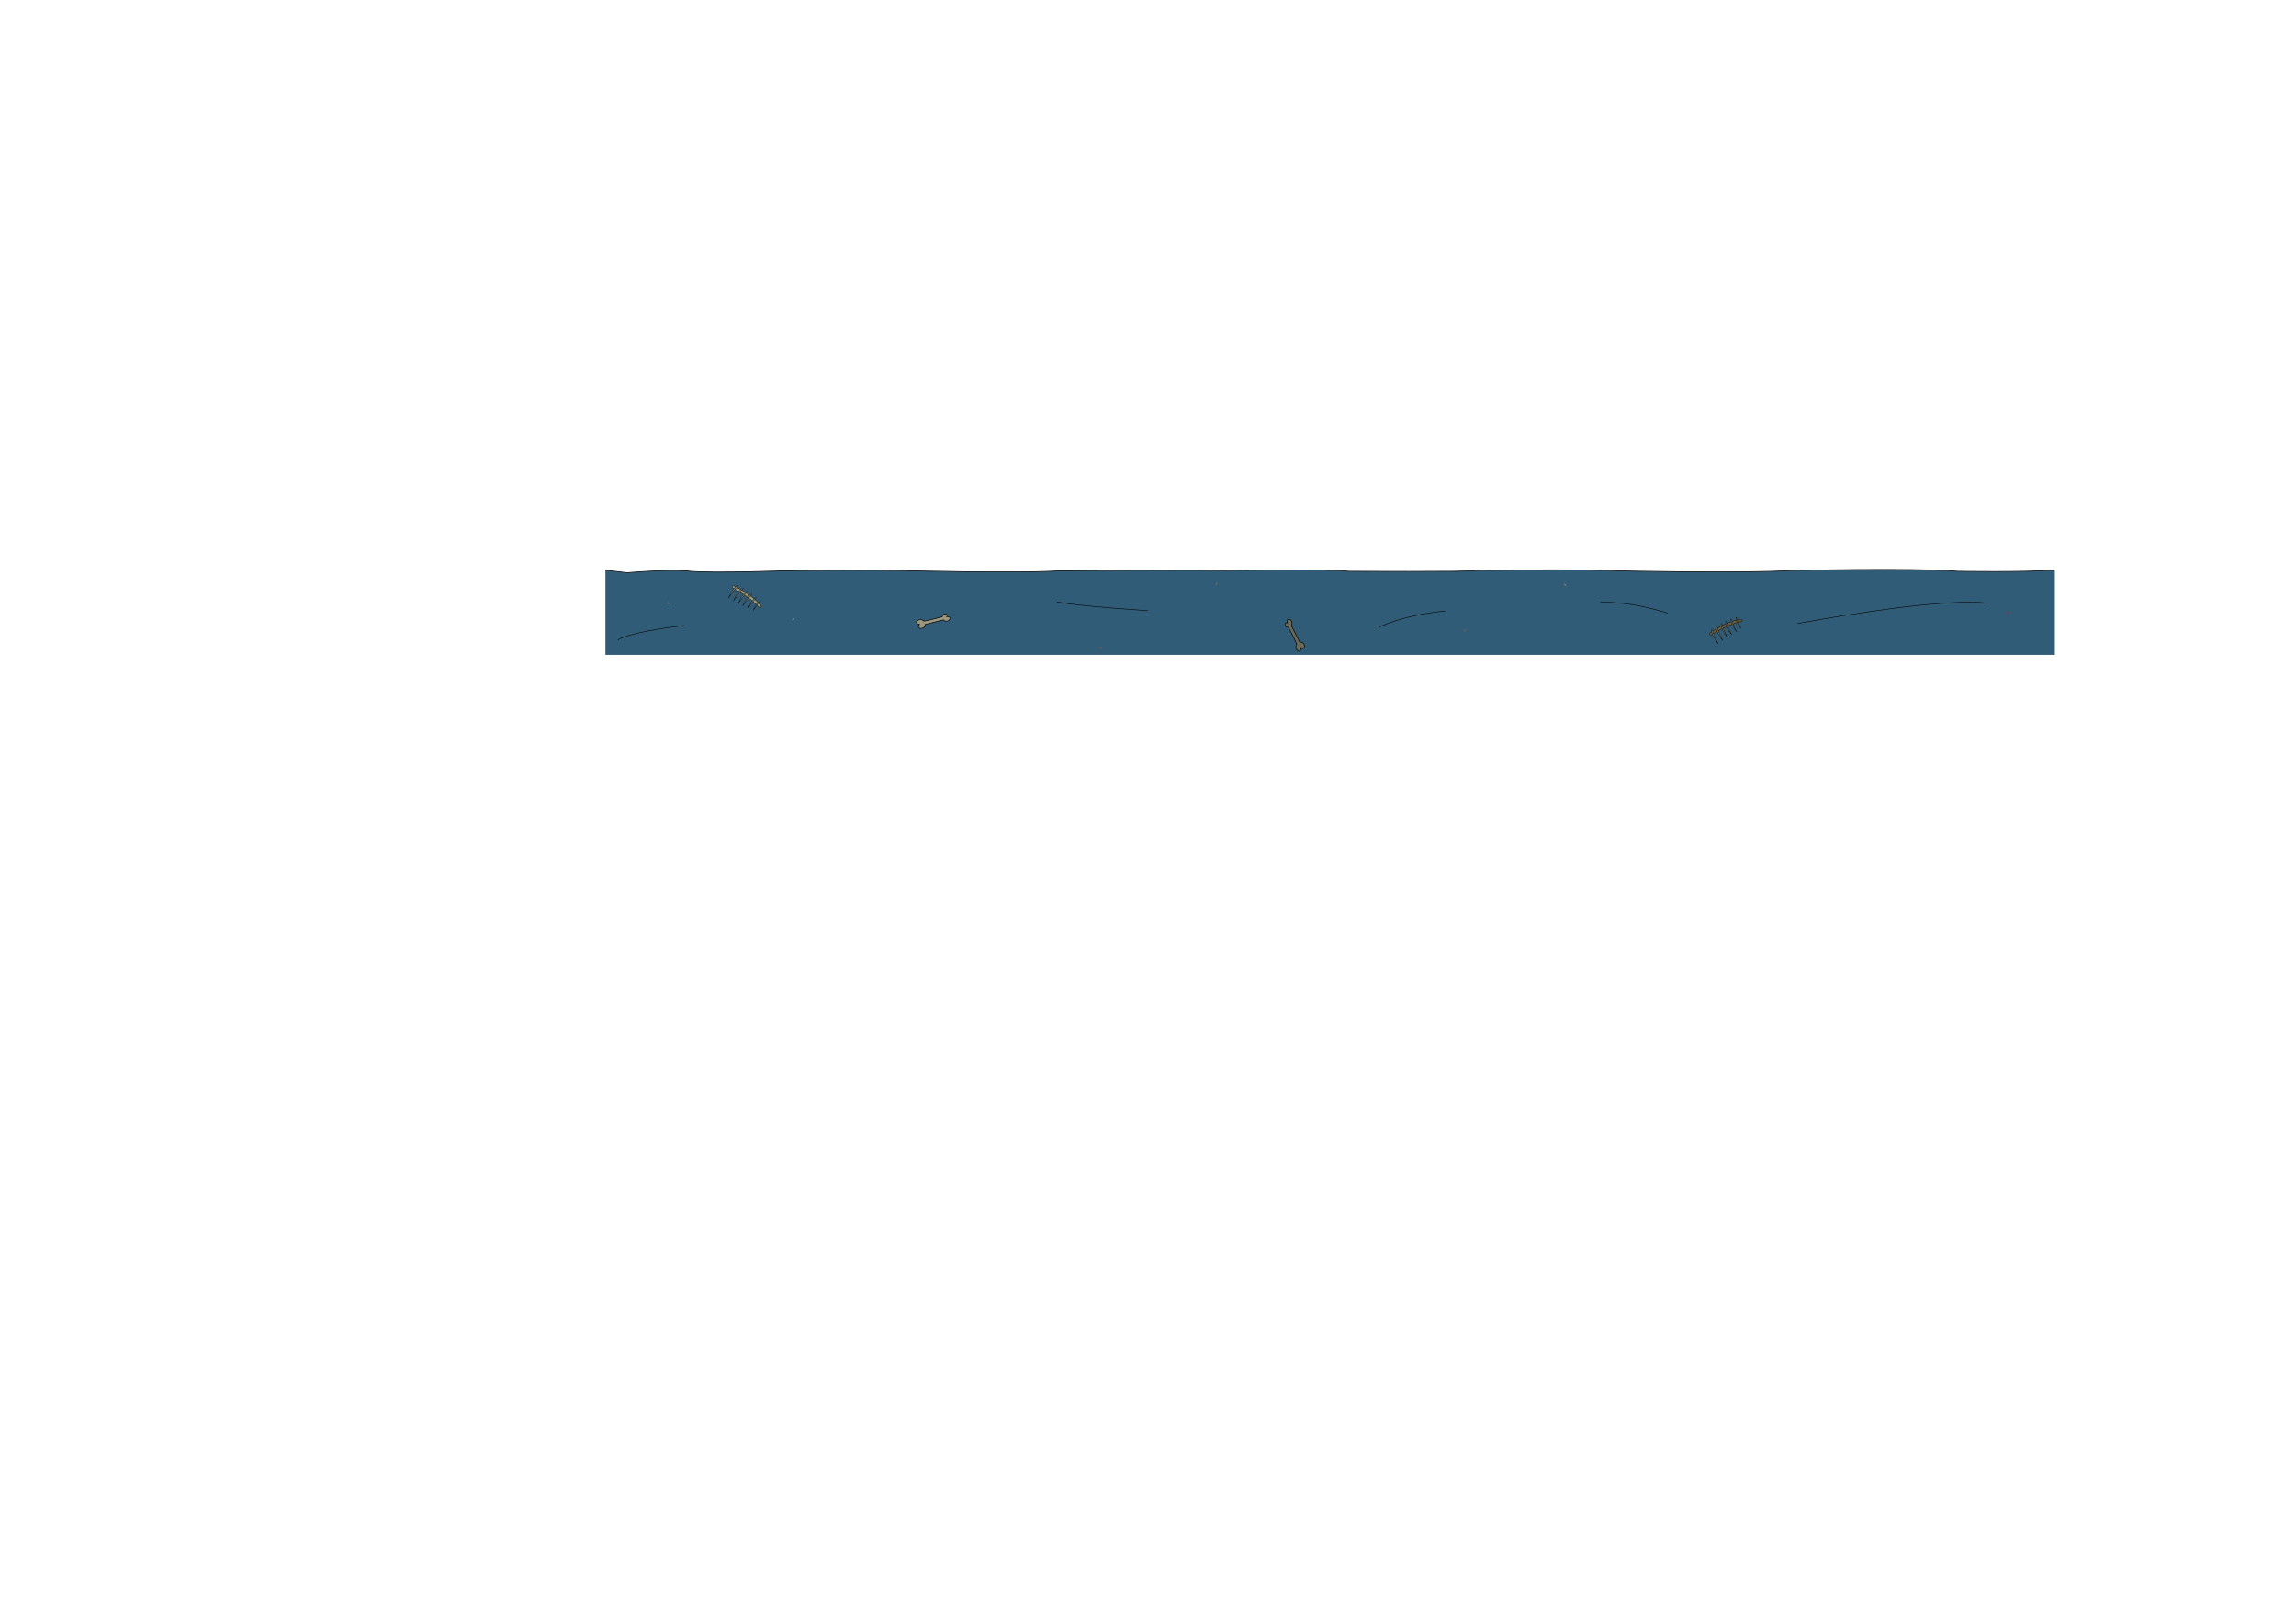
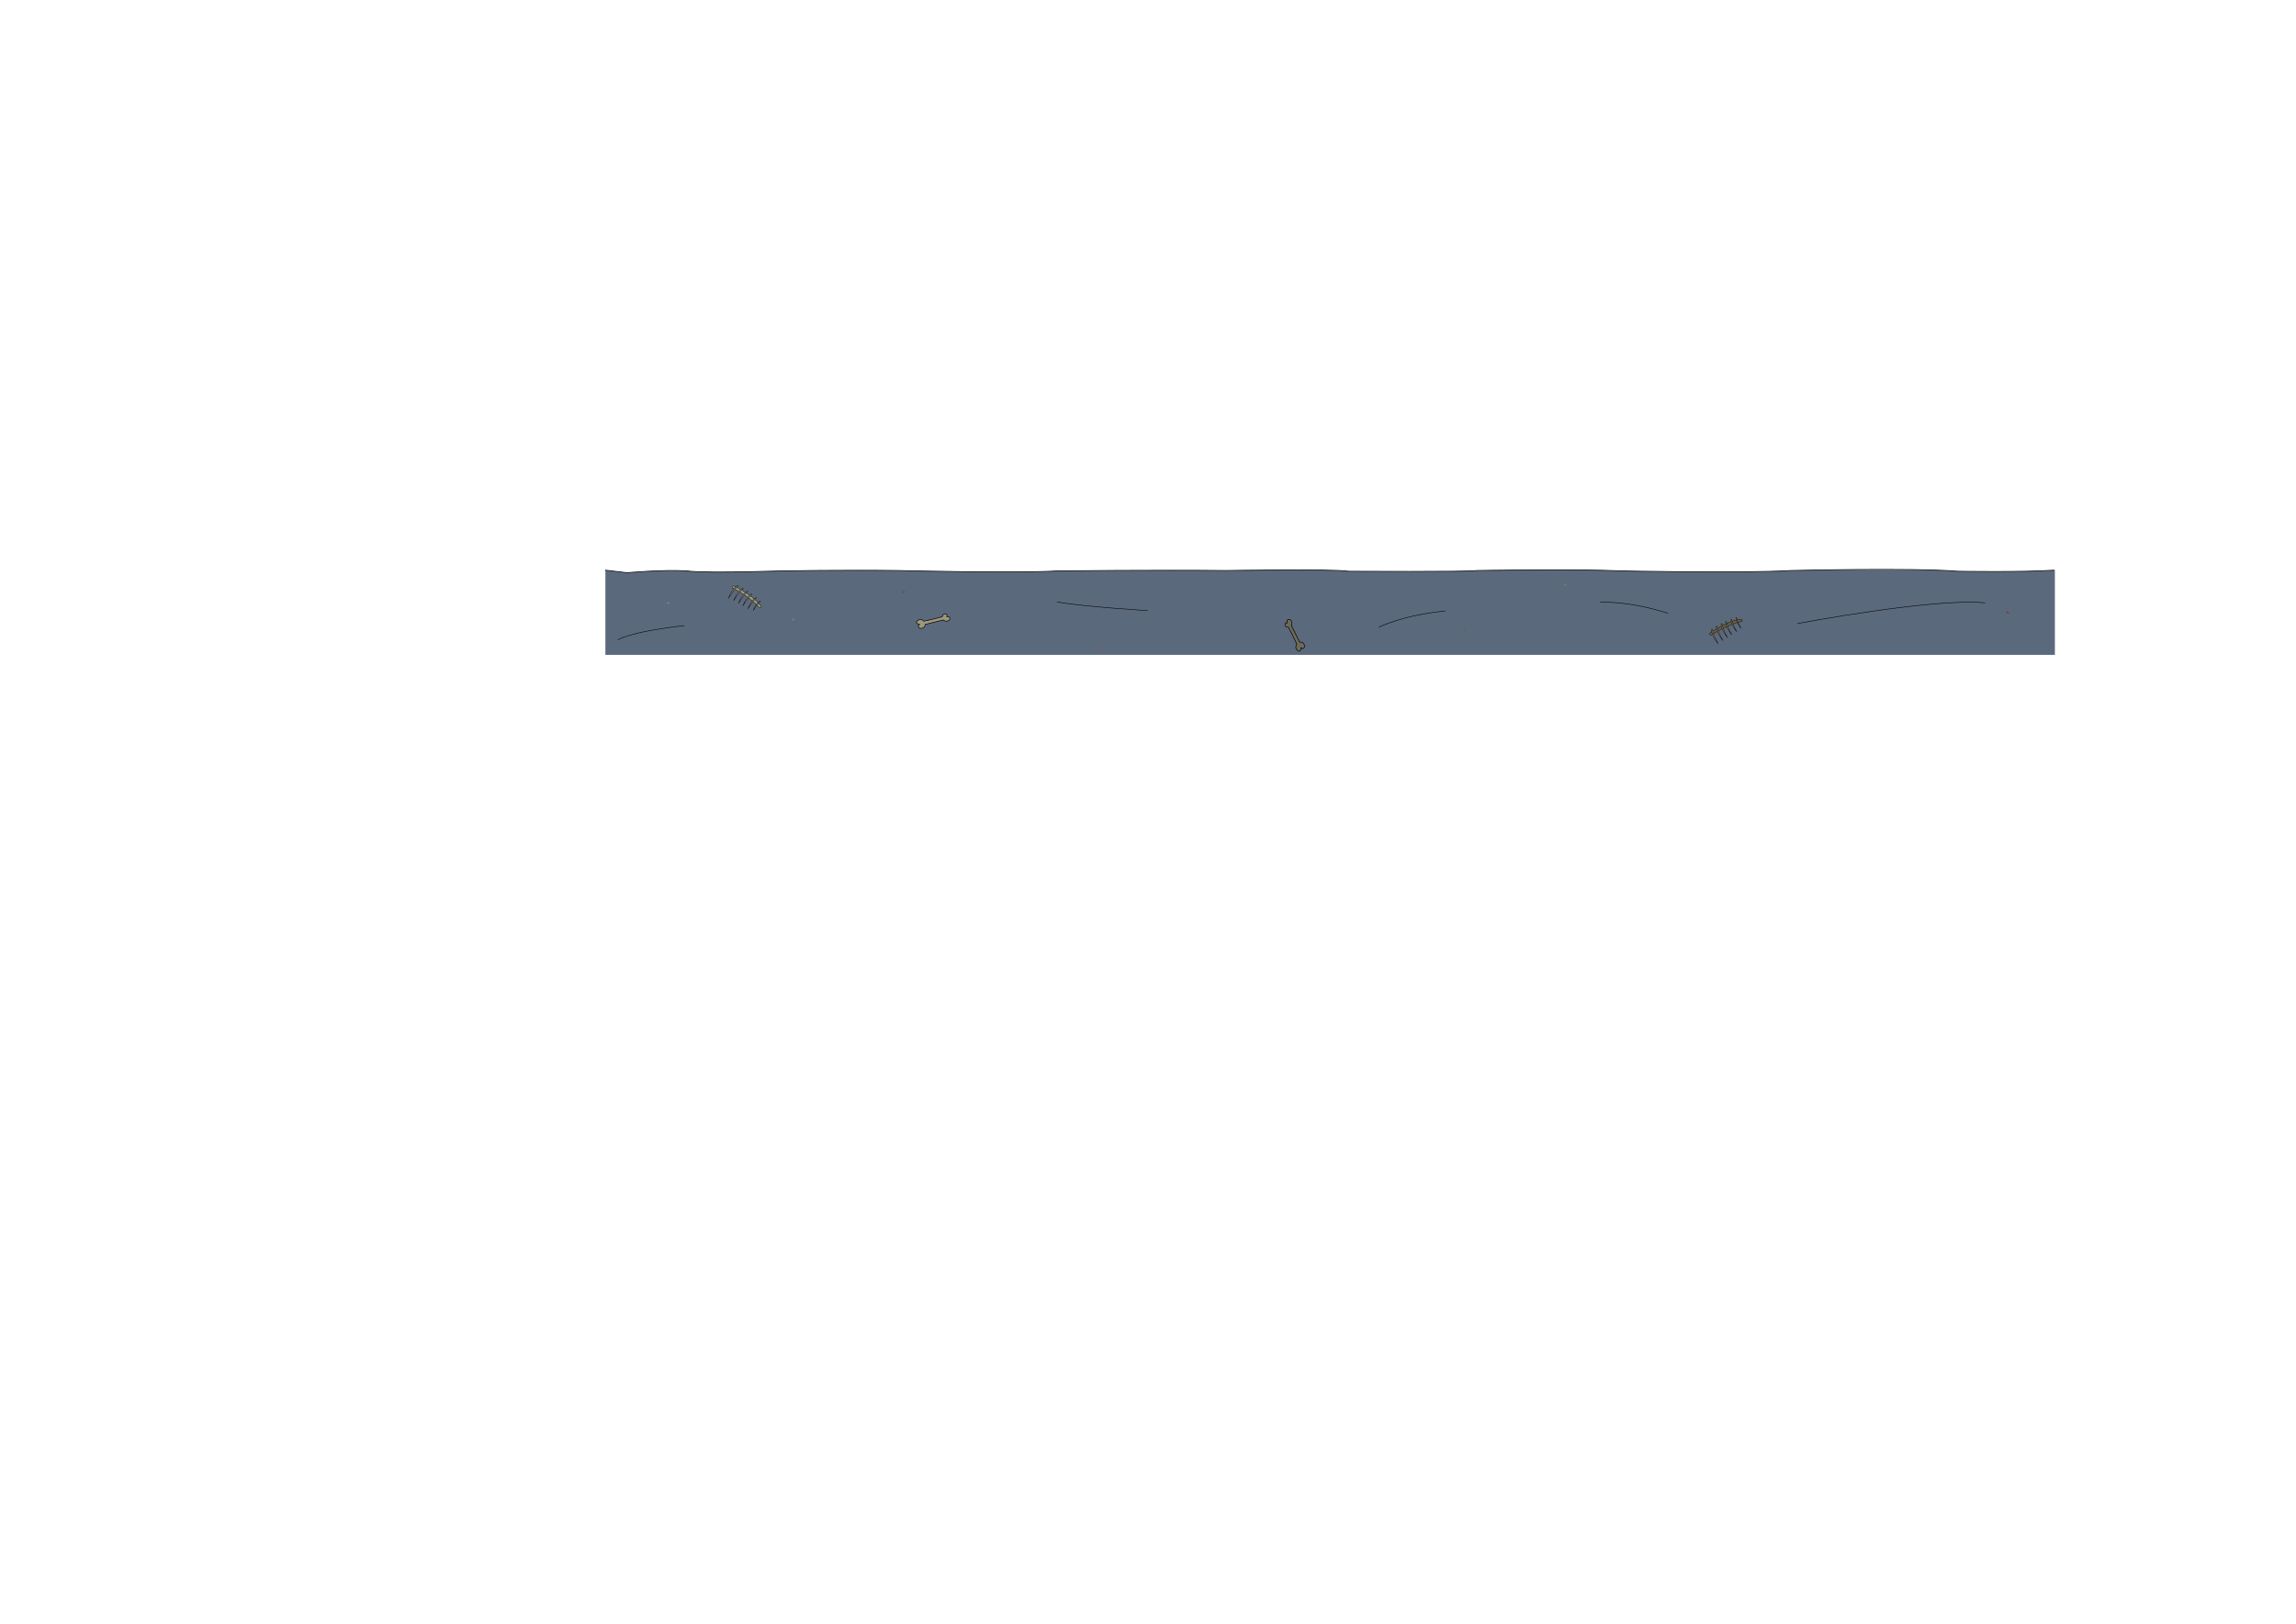
<svg xmlns="http://www.w3.org/2000/svg" width="297mm" height="210mm" viewBox="0 0 297 210" version="1.1" id="svg5681">
  <defs id="defs5675" />
  <g id="layer1" transform="translate(0,-87)">
-     <path style="fill:#315c77;fill-opacity:1;stroke:#3a3a7e;stroke-width:0;stroke-miterlimit:4;stroke-dasharray:none;stroke-opacity:1" d="M 903.822 278.523 C 888.099 278.677 875.357 278.969 875.357 278.969 C 851.25 280.397 792.857 279.146 792.857 279.146 C 768.393 278.075 721.965 278.969 721.965 278.969 C 716.965 279.683 659.285 279.326 659.285 279.326 C 651.071 278.076 599.465 278.969 599.465 278.969 C 566.965 278.611 516.965 279.146 516.965 279.146 C 497.679 280.396 439.107 278.969 439.107 278.969 C 413.215 278.611 382.143 279.146 382.143 279.146 C 341.071 280.396 335.893 279.146 335.893 279.146 C 323.928 278.432 306.607 280.039 306.607 280.039 L 295.975 278.799 L 295.975 320.098 L 1004.637 320.098 L 1004.637 278.523 L 1004.285 278.523 L 1004.285 278.789 C 988.035 279.861 957.143 279.326 957.143 279.326 C 951.79 278.887 944.12 278.643 935.611 278.523 L 903.822 278.523 z " id="rect6275" transform="matrix(0.2645833,0,0,0.2645833,0,87)" />
+     <path style="fill:#5b697d;fill-opacity:1;stroke:#3a3a7e;stroke-width:0;stroke-miterlimit:4;stroke-dasharray:none;stroke-opacity:1" d="M 903.822 278.523 C 888.099 278.677 875.357 278.969 875.357 278.969 C 851.25 280.397 792.857 279.146 792.857 279.146 C 768.393 278.075 721.965 278.969 721.965 278.969 C 716.965 279.683 659.285 279.326 659.285 279.326 C 651.071 278.076 599.465 278.969 599.465 278.969 C 566.965 278.611 516.965 279.146 516.965 279.146 C 497.679 280.396 439.107 278.969 439.107 278.969 C 413.215 278.611 382.143 279.146 382.143 279.146 C 341.071 280.396 335.893 279.146 335.893 279.146 C 323.928 278.432 306.607 280.039 306.607 280.039 L 295.975 278.799 L 295.975 320.098 L 1004.637 320.098 L 1004.637 278.523 L 1004.285 278.523 L 1004.285 278.789 C 988.035 279.861 957.143 279.326 957.143 279.326 C 951.79 278.887 944.12 278.643 935.611 278.523 L 903.822 278.523 z " id="rect6275" transform="matrix(0.2645833,0,0,0.2645833,0,87)" />
    <path id="path7455" d="m 78.288,160.74 2.835,0.331 c 0,0 4.583,-0.425 7.749,-0.236 0,0 1.37,0.331 12.237,0 0,0 8.221,-0.142 15.072,-0.047 0,0 15.497,0.378 20.6,0.047 0,0 13.229,-0.142 21.828,-0.047 0,0 13.654,-0.236 15.828,0.094 0,0 15.261,0.095 16.584,-0.094 0,0 12.284,-0.236 18.757,0.047 0,0 15.45,0.331 21.828,-0.047 0,0 15.875,-0.378 21.639,0.094 0,0 8.174,0.142 12.473,-0.142" style="fill:none;stroke:#000000;stroke-width:0.095;stroke-linecap:butt;stroke-linejoin:miter;stroke-miterlimit:4;stroke-dasharray:none;stroke-opacity:1" />
    <g id="g9094">
      <path id="path7458" d="m 98.249,165.611 c -1.353,-1.513 -3.478,-2.564 -3.478,-2.564 0,0 -0.191,-0.309 0.175,-0.259 0,0 2.417,1.1 3.496,2.605 0,0 0.116,0.263 -0.194,0.218 z" style="fill:#a5a07c;fill-opacity:0.941;stroke:#000000;stroke-width:0.049px;stroke-linecap:butt;stroke-linejoin:miter;stroke-opacity:1" />
      <path id="path7462" d="m 94.232,164.376 c 0,0 0.437,-1.223 1.175,-1.654 0,0 0.139,-0.011 0.09,0.077 0,0 -0.404,0.201 -1.265,1.577 z" style="fill:#9d998c;fill-opacity:1;stroke:#000000;stroke-width:0.049px;stroke-linecap:butt;stroke-linejoin:miter;stroke-opacity:1" />
      <path style="fill:#9d998c;fill-opacity:1;stroke:#000000;stroke-width:0.049px;stroke-linecap:butt;stroke-linejoin:miter;stroke-opacity:1" d="m 94.891,164.71 c 0,0 0.437,-1.223 1.175,-1.654 0,0 0.139,-0.011 0.09,0.077 0,0 -0.404,0.201 -1.265,1.577 z" id="path7470" />
      <path id="path7472" d="m 95.516,165.047 c 0,0 0.423,-1.183 1.136,-1.599 0,0 0.134,-0.011 0.087,0.074 0,0 -0.39,0.195 -1.223,1.525 z" style="fill:#9d998c;fill-opacity:1;stroke:#000000;stroke-width:0.049px;stroke-linecap:butt;stroke-linejoin:miter;stroke-opacity:1" />
      <path style="fill:#9d998c;fill-opacity:1;stroke:#000000;stroke-width:0.049px;stroke-linecap:butt;stroke-linejoin:miter;stroke-opacity:1" d="m 96.098,165.356 c 0,0 0.41,-1.142 1.097,-1.545 0,0 0.129,-0.011 0.084,0.071 0,0 -0.376,0.189 -1.18,1.474 z" id="path7474" />
      <path id="path7476" d="m 96.758,165.723 c 0,0 0.382,-1.06 1.019,-1.436 0,0 0.12,-0.011 0.077,0.066 0,0 -0.348,0.176 -1.096,1.371 z" style="fill:#9d998c;fill-opacity:1;stroke:#000000;stroke-width:0.049px;stroke-linecap:butt;stroke-linejoin:miter;stroke-opacity:1" />
      <path style="fill:#9d998c;fill-opacity:1;stroke:#000000;stroke-width:0.049px;stroke-linecap:butt;stroke-linejoin:miter;stroke-opacity:1" d="m 97.435,165.955 c 0,0 0.328,-0.898 0.863,-1.22 0,0 0.1,-0.01 0.064,0.055 0,0 -0.293,0.151 -0.927,1.165 z" id="path7478" />
    </g>
    <path id="path7507" d="m 225.301,167.369 c -1.983,0.435 -3.942,1.769 -3.942,1.769 0,0 -0.363,0.014 -0.139,-0.279 0,0 2.145,-1.565 3.987,-1.766 0,0 0.286,0.028 0.095,0.276 z" style="fill:#6b603d;fill-opacity:0.941;stroke:#000000;stroke-width:0.049px;stroke-linecap:butt;stroke-linejoin:miter;stroke-opacity:1" />
    <path id="path7509" d="m 222.252,170.261 c 0,0 -0.851,-0.982 -0.863,-1.836 0,0 0.058,-0.127 0.111,-0.041 0,0 -0.023,0.45 0.752,1.877 z" style="fill:#918264;fill-opacity:1;stroke:#000000;stroke-width:0.049px;stroke-linecap:butt;stroke-linejoin:miter;stroke-opacity:1" />
    <path style="fill:#918264;fill-opacity:1;stroke:#000000;stroke-width:0.049px;stroke-linecap:butt;stroke-linejoin:miter;stroke-opacity:1" d="m 222.867,169.851 c 0,0 -0.851,-0.982 -0.863,-1.836 0,0 0.058,-0.127 0.111,-0.041 0,0 -0.023,0.45 0.752,1.877 z" id="path7511" />
    <path id="path7513" d="m 223.467,169.472 c 0,0 -0.822,-0.95 -0.835,-1.775 0,0 0.056,-0.122 0.107,-0.04 0,0 -0.022,0.435 0.728,1.814 z" style="fill:#918264;fill-opacity:1;stroke:#000000;stroke-width:0.049px;stroke-linecap:butt;stroke-linejoin:miter;stroke-opacity:1" />
    <path style="fill:#918264;fill-opacity:1;stroke:#000000;stroke-width:0.049px;stroke-linecap:butt;stroke-linejoin:miter;stroke-opacity:1" d="m 224.023,169.117 c 0,0 -0.793,-0.918 -0.807,-1.714 0,0 0.054,-0.118 0.103,-0.038 0,0 -0.02,0.42 0.704,1.752 z" id="path7515" />
    <path id="path7517" d="m 224.666,168.722 c 0,0 -0.736,-0.854 -0.751,-1.593 0,0 0.05,-0.109 0.095,-0.035 0,0 -0.018,0.39 0.656,1.628 z" style="fill:#918264;fill-opacity:1;stroke:#000000;stroke-width:0.049px;stroke-linecap:butt;stroke-linejoin:miter;stroke-opacity:1" />
    <path style="fill:#918264;fill-opacity:1;stroke:#000000;stroke-width:0.049px;stroke-linecap:butt;stroke-linejoin:miter;stroke-opacity:1" d="m 225.201,168.247 c 0,0 -0.621,-0.726 -0.639,-1.351 0,0 0.041,-0.092 0.079,-0.029 0,0 -0.012,0.329 0.559,1.38 z" id="path7519" />
    <path style="fill:#a39a80;fill-opacity:0.941;stroke:#000000;stroke-width:0.08px;stroke-linecap:butt;stroke-linejoin:miter;stroke-opacity:1" d="m 118.963,167.765 c -0.427,0.231 0.035,0.503 0.035,0.503 0.699,0.06 0.674,-0.503 0.674,-0.503 0,0 2.344,-0.573 2.359,-0.583 0.402,0.347 0.714,0.04 0.744,0.035 0.357,-0.553 -0.307,-0.463 -0.307,-0.463 0.171,-0.417 -0.282,-0.342 -0.282,-0.342 -0.262,0.05 -0.296,0.357 -0.296,0.357 -1.451,0.398 -2.39,0.569 -2.39,0.569 0,0 -0.317,-0.388 -0.734,-0.122 0,0 -0.614,0.357 0.196,0.548 z" id="path7523" />
    <path id="path7525" d="m 168.286,170.757 c 0.32,0.366 0.483,-0.145 0.483,-0.145 -0.095,-0.695 -0.639,-0.546 -0.639,-0.546 0,0 -1.076,-2.16 -1.089,-2.172 0.25,-0.469 -0.118,-0.705 -0.13,-0.734 -0.618,-0.226 -0.384,0.401 -0.384,0.401 -0.445,-0.075 -0.272,0.35 -0.272,0.35 0.107,0.244 0.414,0.21 0.414,0.21 0.708,1.327 1.082,2.206 1.082,2.206 0,0 -0.309,0.395 0.043,0.743 0,0 0.484,0.52 0.491,-0.312 z" style="fill:#6d6b57;fill-opacity:1;stroke:#000000;stroke-width:0.08px;stroke-linecap:butt;stroke-linejoin:miter;stroke-opacity:1" />
    <path style="fill:none;stroke:#000000;stroke-width:0.065;stroke-linecap:butt;stroke-linejoin:miter;stroke-opacity:1;stroke-miterlimit:4;stroke-dasharray:none" d="m 207,164.902 c 0,0 3.408,-0.267 8.753,1.403" id="path7527" />
    <path style="fill:none;stroke:#000000;stroke-width:0.065;stroke-linecap:butt;stroke-linejoin:miter;stroke-opacity:1;stroke-miterlimit:4;stroke-dasharray:none" d="m 148.468,165.971 c 0,0 -8.82,-0.535 -11.76,-1.136" id="path7529" />
    <path style="fill:none;stroke:#000000;stroke-width:0.065;stroke-linecap:butt;stroke-linejoin:miter;stroke-opacity:1;stroke-miterlimit:4;stroke-dasharray:none" d="m 88.533,167.909 c -7.484,0.869 -8.619,1.871 -8.619,1.871" id="path7531" />
    <path style="fill:none;stroke:#000000;stroke-width:0.065;stroke-linecap:butt;stroke-linejoin:miter;stroke-opacity:1;stroke-miterlimit:4;stroke-dasharray:none" d="m 232.524,167.642 c 0,0 17.707,-3.341 24.255,-2.673" id="path7533" />
    <path id="path7554" d="m 178.345,168.133 c 0,0 3.036,-1.571 8.61,-2.109" style="fill:none;stroke:#000000;stroke-width:0.065;stroke-linecap:butt;stroke-linejoin:miter;stroke-opacity:1;stroke-miterlimit:4;stroke-dasharray:none" />
    <ellipse style="fill:#7e888f;fill-opacity:0.941;stroke:#3a3a7e;stroke-width:0;stroke-miterlimit:4;stroke-dasharray:none;stroke-opacity:1" id="path7556" cx="86.438" cy="164.992" rx="0.189" ry="0.094" />
    <ellipse ry="0.094" rx="0.189" cy="182.367" cx="-72.122" id="ellipse7558" style="fill:#628dac;fill-opacity:0.941;stroke:#3a3a7e;stroke-width:0;stroke-miterlimit:4;stroke-dasharray:none;stroke-opacity:1" transform="rotate(-53.13005)" />
    <ellipse transform="rotate(-53.13005)" style="fill:#3b566d;fill-opacity:0.941;stroke:#3a3a7e;stroke-width:0;stroke-miterlimit:4;stroke-dasharray:none;stroke-opacity:1" id="ellipse7560" cx="-60.736" cy="191.642" rx="0.189" ry="0.094" />
    <ellipse ry="0.094" rx="0.189" cy="223.42" cx="-35.59" id="ellipse7562" style="fill:#6f6b5f;fill-opacity:0.941;stroke:#3a3a7e;stroke-width:0;stroke-miterlimit:4;stroke-dasharray:none;stroke-opacity:1" transform="rotate(-53.13005)" />
    <ellipse transform="rotate(-53.13005)" style="fill:#7e5648;fill-opacity:0.941;stroke:#3a3a7e;stroke-width:0;stroke-miterlimit:4;stroke-dasharray:none;stroke-opacity:1" id="ellipse7564" cx="-51.145" cy="216.378" rx="0.189" ry="0.094" />
    <ellipse transform="rotate(-53.13005)" style="fill:#7e5648;fill-opacity:0.941;stroke:#3a3a7e;stroke-width:0;stroke-miterlimit:4;stroke-dasharray:none;stroke-opacity:1" id="ellipse7566" cx="-21.147" cy="252.718" rx="0.189" ry="0.094" />
    <ellipse ry="0.094" rx="0.189" cy="-9.425" cx="259.515" id="ellipse7568" style="fill:#7e7c6e;fill-opacity:1;stroke:#3a3a7e;stroke-width:0;stroke-miterlimit:4;stroke-dasharray:none;stroke-opacity:1" transform="rotate(40.8553)" />
    <ellipse transform="rotate(40.8553)" style="fill:#7e5648;fill-opacity:0.941;stroke:#3a3a7e;stroke-width:0;stroke-miterlimit:4;stroke-dasharray:none;stroke-opacity:1" id="ellipse7570" cx="305.173" cy="-44.159" rx="0.189" ry="0.094" />
    <ellipse ry="0.094" rx="0.189" cy="-44.159" cx="305.173" id="ellipse7572" style="fill:#7e323d;fill-opacity:0.941;stroke:#3a3a7e;stroke-width:0;stroke-miterlimit:4;stroke-dasharray:none;stroke-opacity:1" transform="rotate(40.8553)" />
  </g>
</svg>
